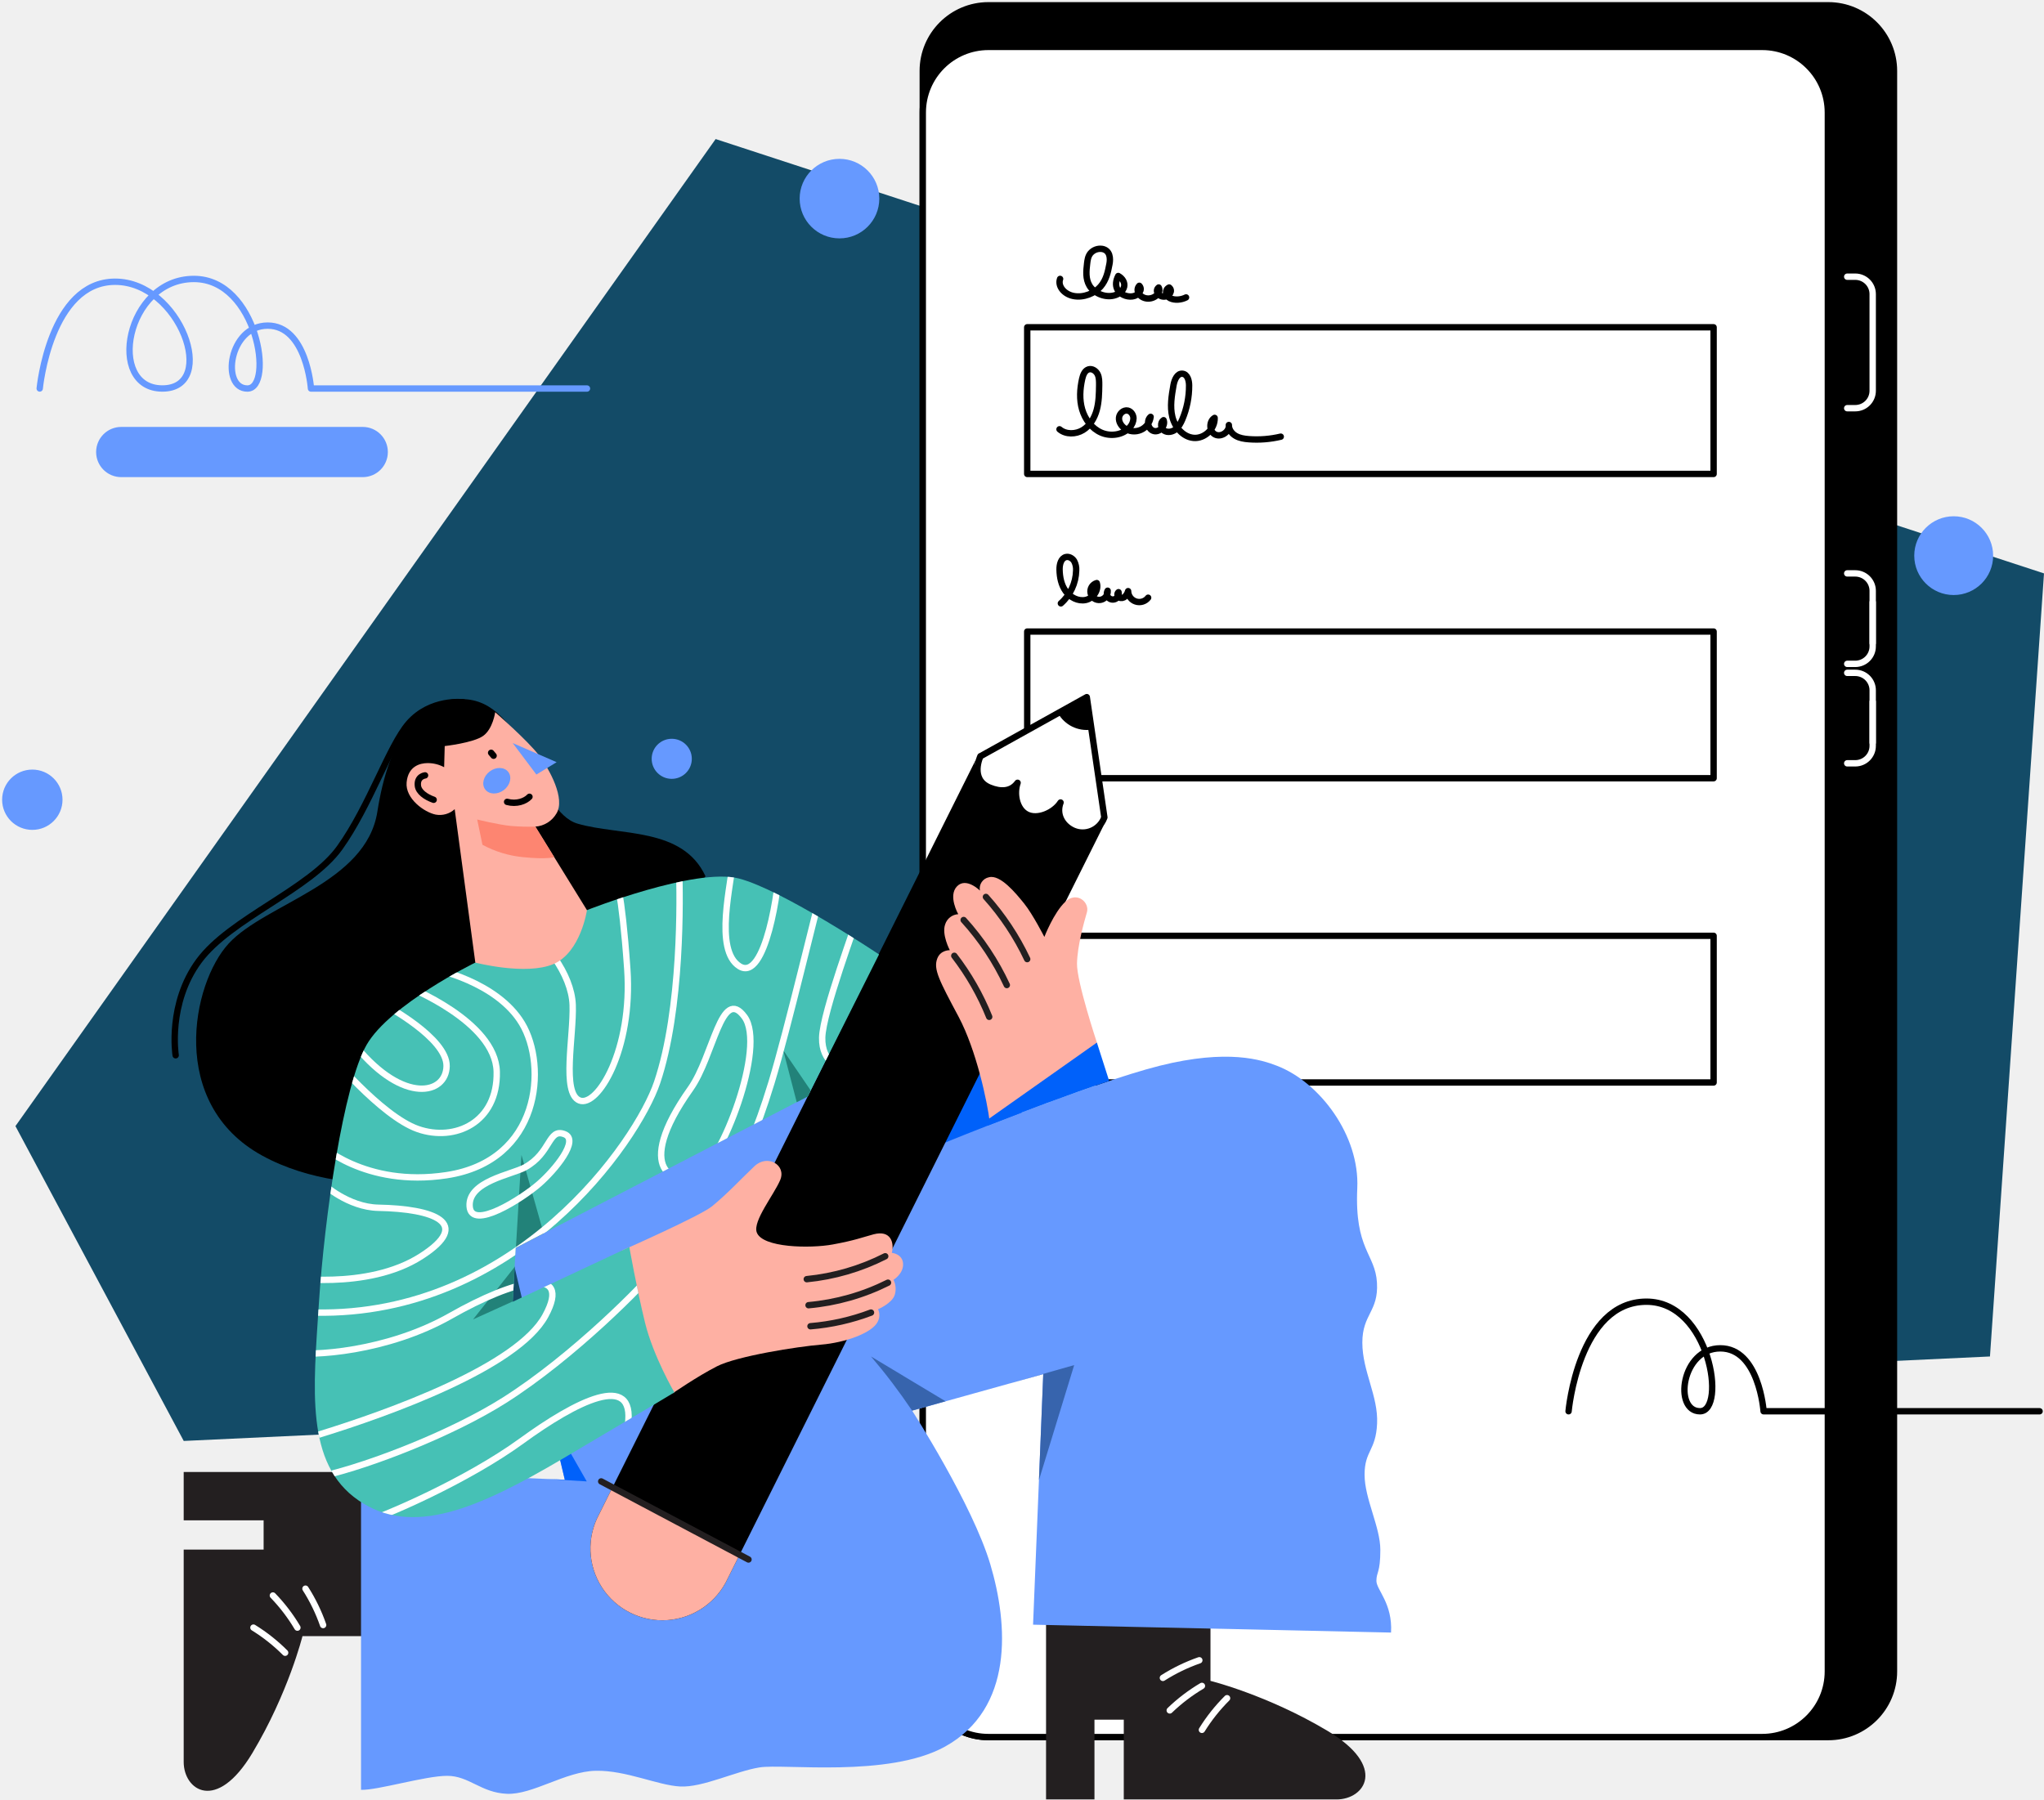
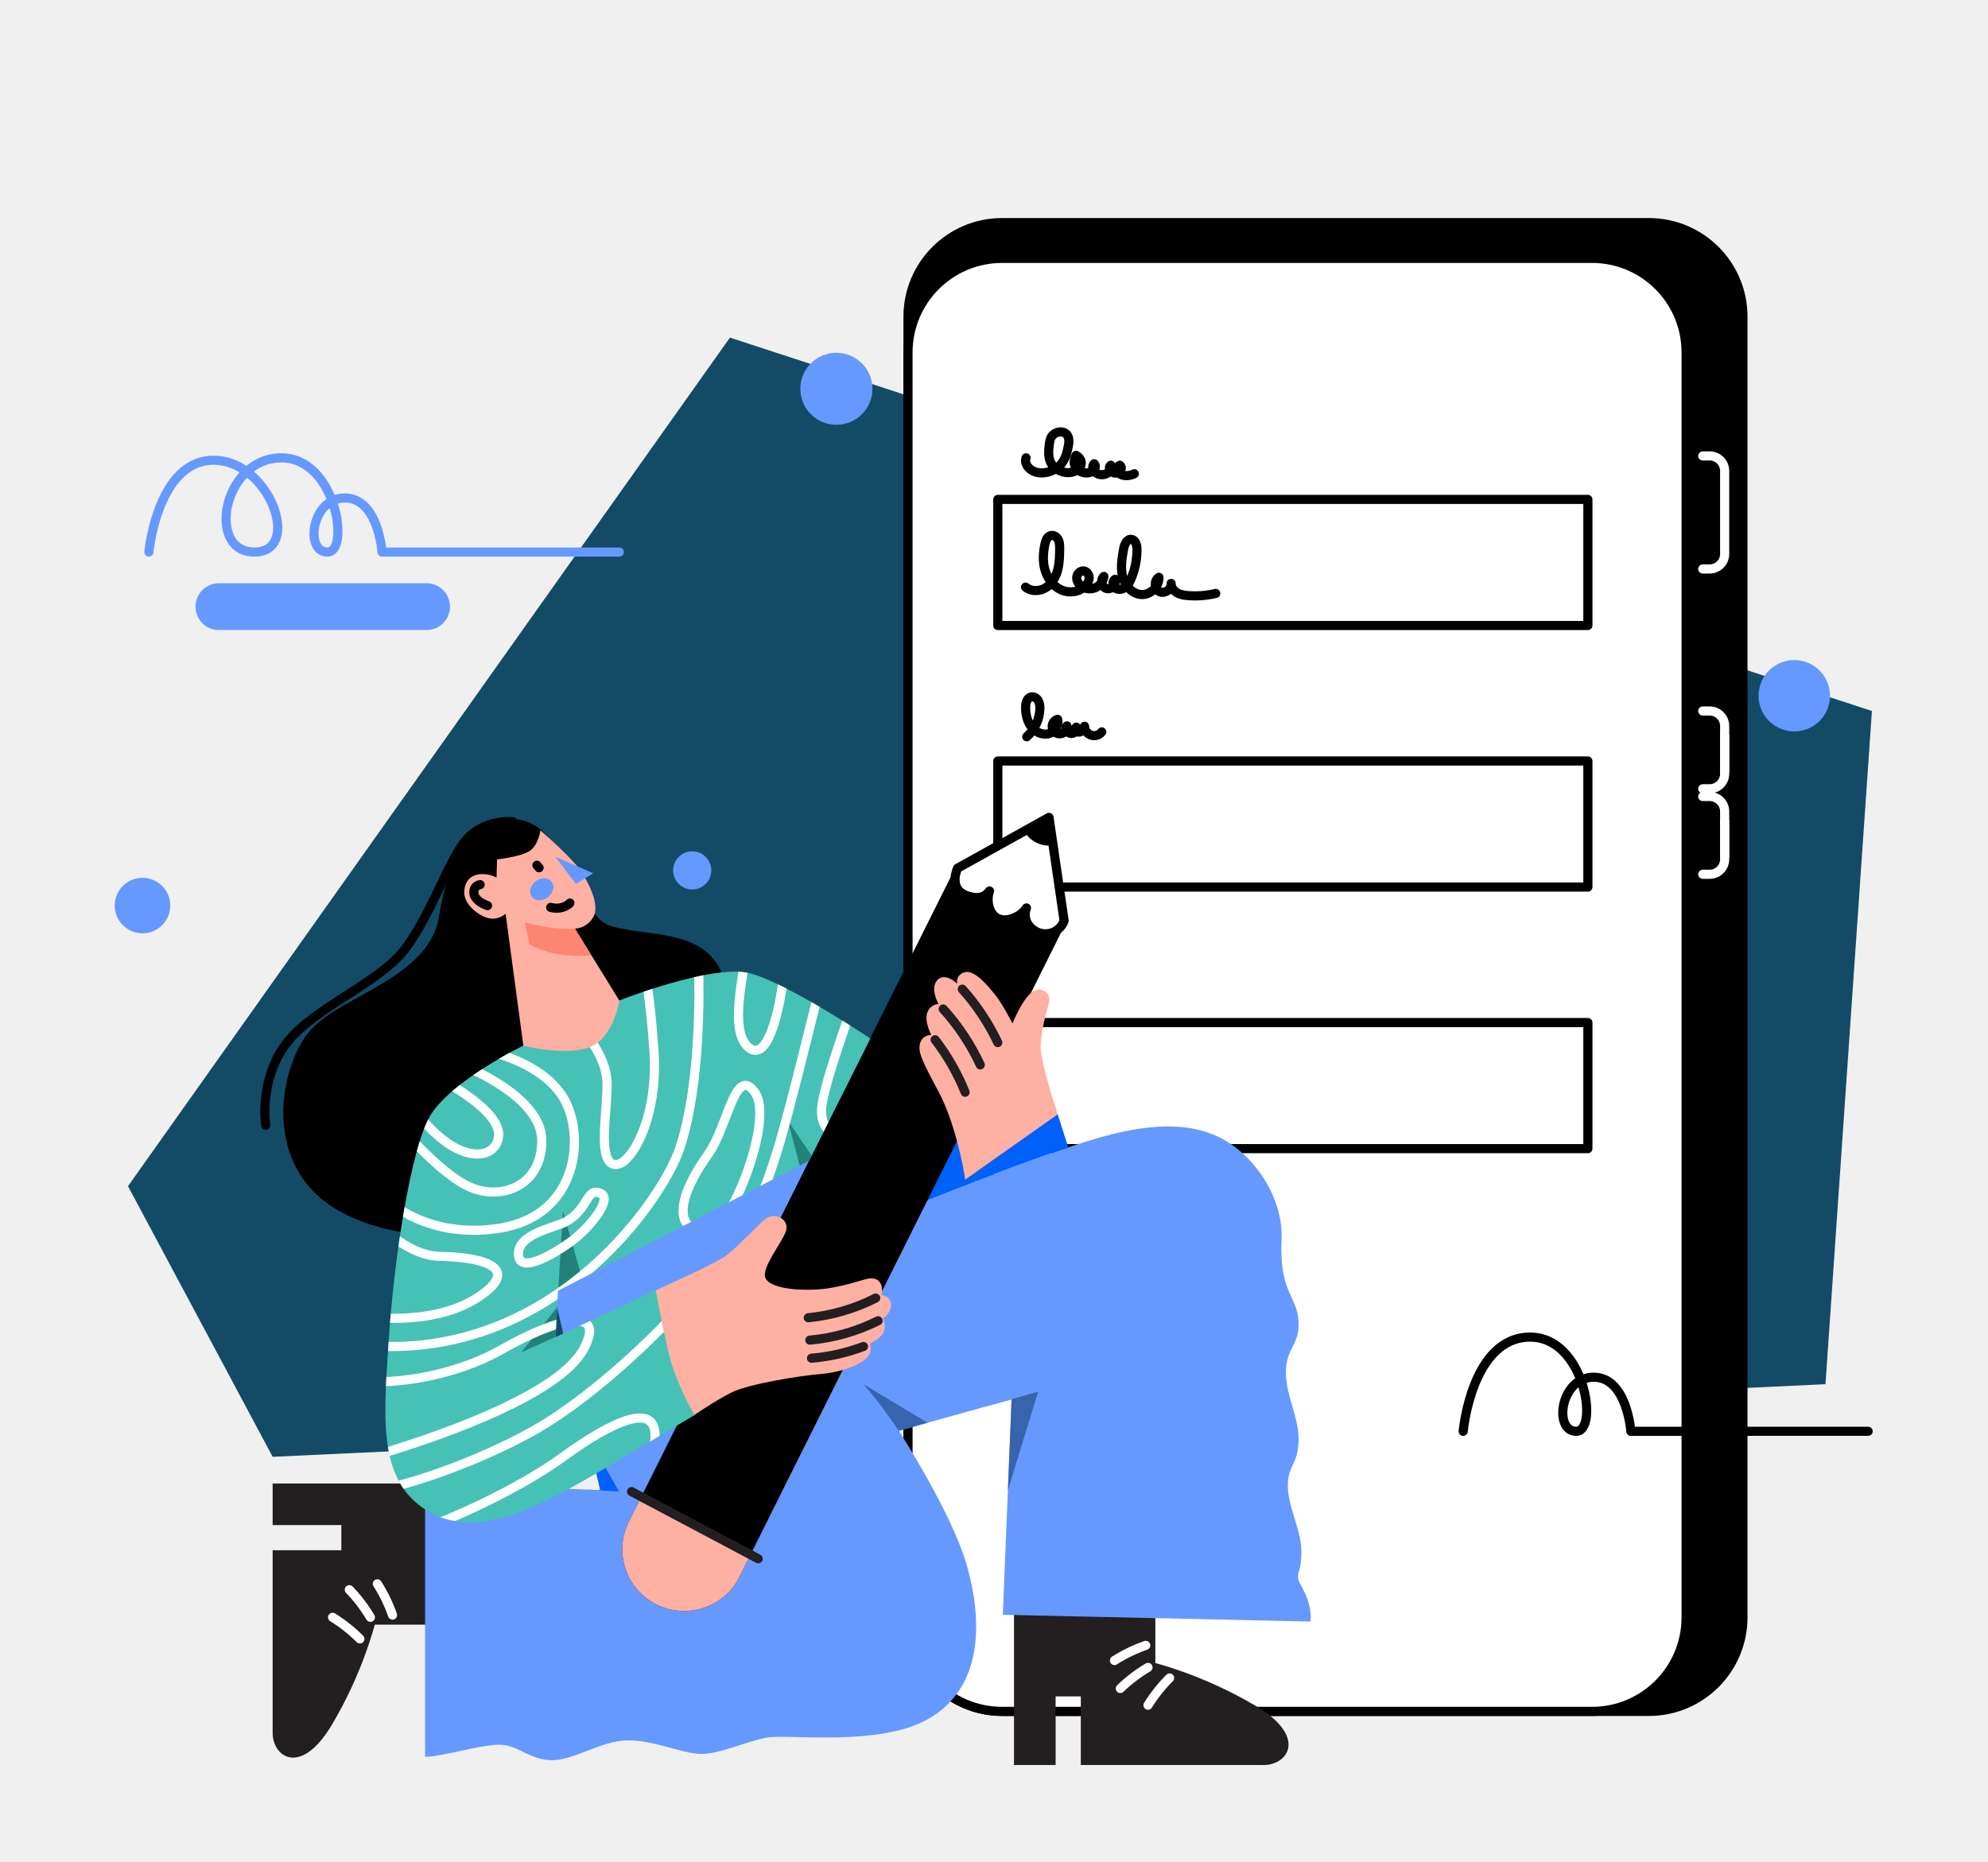
- <svg xmlns="http://www.w3.org/2000/svg" width="385" height="339" viewBox="0 0 385 339" fill="none">
-   <path d="M385 108.024L374.822 255.551L34.607 271.465L2.908 212.151L134.795 26.197L385 108.024Z" fill="#134B67" />
-   <rect x="173.81" y="1" width="182.93" height="326.253" rx="12.367" fill="black" stroke="black" stroke-width="1.2" />
-   <rect x="173.81" y="8.836" width="170.479" height="318.415" rx="12.367" fill="white" stroke="black" stroke-width="1.2" />
-   <path d="M347.934 76.901H349.446C350.318 76.902 351.154 76.556 351.771 75.941C352.388 75.326 352.734 74.491 352.734 73.621V55.408C352.734 54.538 352.388 53.703 351.771 53.088C351.154 52.473 350.318 52.127 349.446 52.128H347.934" stroke="white" stroke-width="1.2" stroke-linecap="round" stroke-linejoin="round" />
-   <path d="M352.734 121.175V111.307C352.734 110.436 352.388 109.601 351.771 108.985C351.155 108.37 350.318 108.024 349.446 108.024H347.934" stroke="white" stroke-width="1.2" stroke-linecap="round" stroke-linejoin="round" />
-   <path d="M347.934 125.067H349.446C350.318 125.067 351.155 124.721 351.771 124.105C352.388 123.489 352.734 122.654 352.734 121.784V113.447" stroke="white" stroke-width="1.2" stroke-linecap="round" stroke-linejoin="round" />
-   <path d="M352.734 139.912V130.041C352.734 129.171 352.388 128.336 351.771 127.721C351.154 127.105 350.318 126.76 349.446 126.761H347.934" stroke="white" stroke-width="1.2" stroke-linecap="round" stroke-linejoin="round" />
-   <path d="M347.934 143.803H349.446C351.262 143.803 352.734 142.334 352.734 140.52V132.186" stroke="white" stroke-width="1.2" stroke-linecap="round" stroke-linejoin="round" />
-   <rect x="193.485" y="61.658" width="129.283" height="27.63" stroke="black" stroke-width="1.2" stroke-linecap="round" stroke-linejoin="round" />
-   <rect x="193.485" y="118.98" width="129.283" height="27.63" stroke="black" stroke-width="1.2" stroke-linecap="round" stroke-linejoin="round" />
-   <rect x="193.485" y="176.3" width="129.283" height="27.63" stroke="black" stroke-width="1.2" stroke-linecap="round" stroke-linejoin="round" />
-   <path d="M181.917 196.412L193.955 211.49L173.81 217.584L181.917 196.412Z" fill="#0061FA" />
-   <path d="M197.03 301.21V339H206.15V323.97H211.67V339H251.75C257.049 339 261.398 332.86 250.053 326.086C238.708 319.312 228.002 316.666 228.002 316.666V301.634L197.03 301.21Z" fill="#231F20" />
-   <path d="M226.389 317.613C224.196 318.911 222.162 320.46 220.329 322.228" stroke="white" stroke-width="1.2" stroke-linecap="round" stroke-linejoin="round" />
-   <path d="M225.899 312.784C223.492 313.622 221.19 314.736 219.04 316.103" stroke="white" stroke-width="1.2" stroke-linecap="round" stroke-linejoin="round" />
-   <path d="M231.126 319.93C229.321 321.728 227.731 323.728 226.389 325.892" stroke="white" stroke-width="1.2" stroke-linecap="round" stroke-linejoin="round" />
-   <path d="M72.455 277.316H34.6V286.422H49.655V291.934H34.6V331.952C34.6 337.246 40.749 341.586 47.534 330.261C54.319 318.936 56.971 308.241 56.971 308.241H72.04L72.455 277.316Z" fill="#231F20" />
-   <path d="M56.017 306.633C54.72 304.443 53.17 302.413 51.4 300.583" stroke="white" stroke-width="1.2" stroke-linecap="round" stroke-linejoin="round" />
-   <path d="M60.863 306.144C60.026 303.74 58.911 301.441 57.539 299.295" stroke="white" stroke-width="1.2" stroke-linecap="round" stroke-linejoin="round" />
-   <path d="M53.709 311.363C51.909 309.56 49.905 307.972 47.737 306.633" stroke="white" stroke-width="1.2" stroke-linecap="round" stroke-linejoin="round" />
-   <path d="M177.486 215.468C177.486 215.468 205.48 204.028 218.409 200.788C231.338 197.548 237.7 199.695 240.532 200.788C248.661 203.929 256.11 213.967 255.652 223.835C255.122 235.443 259.043 236.181 259.36 241.65C259.677 247.118 256.605 247.542 256.605 252.941C256.605 258.34 259.619 263.006 259.384 268.184C259.149 273.362 257.027 273.264 257.027 277.817C257.027 282.37 259.996 287.661 259.996 292.001C259.996 296.341 259.254 296.13 259.254 297.824C259.254 299.518 262.329 302.058 262.012 307.563L194.584 306.079L196.504 258.872L171.801 265.754C171.801 265.754 183.17 283.396 186.537 294.723C189.904 306.051 190.991 321.857 177.986 329.055C167.32 334.95 147.623 332.23 143.066 332.968C138.508 333.706 132.357 336.779 128.116 336.563C123.875 336.347 117.938 333.493 112.214 333.601C106.49 333.709 100.338 338.154 95.462 337.941C90.585 337.727 88.36 334.555 84.225 334.555C80.09 334.555 71.078 337.308 68.003 337.191V277.182L106.382 278.769L95.56 232.934L157.156 198.979L177.486 215.468Z" fill="#6699FF" />
-   <path d="M189.388 260.849L196.499 258.867L195.693 278.831L202.329 257.175L189.388 260.849Z" fill="#3764AD" />
-   <path d="M171.796 265.749L178.103 263.993L164.058 255.548C166.83 258.799 169.413 262.205 171.796 265.749Z" fill="#3764AD" />
-   <path d="M110.517 279.087L103.593 266.945L106.382 278.769L103.094 278.632L110.517 279.087Z" fill="#0061FA" />
-   <path d="M208.175 154.884C207.03 156.952 204.483 157.792 202.33 156.81C200.177 155.828 199.144 153.357 199.96 151.138C198.697 153.137 196.105 153.827 194.013 152.722C192.009 151.66 191.064 149.311 191.776 147.161C190.46 148.963 188.023 149.537 186.039 148.511C184.056 147.485 183.119 145.166 183.834 143.053L112.84 285.291C110.488 289.637 110.695 294.917 113.38 299.066C116.065 303.215 120.802 305.573 125.736 305.218C130.671 304.862 135.019 301.85 137.08 297.359L208.425 154.405V154.321C208.355 154.514 208.271 154.702 208.175 154.884Z" fill="black" />
-   <path d="M184.674 142.457C184.674 142.457 182.598 146.825 186.419 148.378C188.452 149.202 190.413 149.188 191.67 147.47C190.967 149.48 191.447 152.401 193.386 153.427C195.414 154.501 198.558 153.092 199.763 151.184C198.976 153.216 199.905 155.301 201.878 156.346C202.9 156.887 204.095 157 205.201 156.661C206.307 156.322 207.233 155.557 207.774 154.537C207.866 154.361 207.946 154.179 208.014 153.993L207.414 149.895L204.7 131.333L188.764 140.199L184.684 142.469" fill="white" />
-   <path d="M184.674 142.457C184.674 142.457 182.598 146.825 186.419 148.378C188.452 149.202 190.413 149.188 191.67 147.47C190.967 149.48 191.447 152.401 193.386 153.427C195.414 154.501 198.558 153.092 199.763 151.184C198.976 153.216 199.905 155.301 201.878 156.346C202.9 156.887 204.095 157 205.201 156.661C206.307 156.322 207.233 155.557 207.774 154.537C207.866 154.361 207.946 154.179 208.014 153.993L207.414 149.895L204.7 131.333L188.764 140.199L184.684 142.469" stroke="black" stroke-width="1.2" stroke-linecap="round" stroke-linejoin="round" />
-   <path d="M205.595 137.465L204.698 131.333L199.274 134.345C200.529 136.593 203.045 137.832 205.595 137.46V137.465Z" fill="black" />
-   <path d="M132.887 165.08C128.567 155.763 116.788 157.506 108.803 155.174C100.929 152.876 99.412 133.006 88.067 131.762C78.76 130.741 73.199 139.356 71.08 152.907C68.961 166.458 50.09 170.161 43.091 177.735C36.093 185.31 31.638 207.95 49.346 217.687C67.053 227.423 91.54 220.967 91.54 220.967L132.887 165.08Z" fill="black" />
-   <path d="M117.237 235.556C117.237 235.556 131.922 229.065 134.123 227.253C137.128 224.782 139.643 222.031 142.11 219.702C144.578 217.373 148.154 219.489 146.954 222.312C145.754 225.135 141.786 230.016 142.535 232.158C143.56 235.086 152.615 235.228 156.846 234.451C161.078 233.675 162.39 233.114 164.553 232.534C167.766 231.686 168.474 234.087 167.98 236.026C167.98 236.026 169.994 236.203 170.099 238.072C170.205 239.941 168.297 241.108 168.297 241.108C168.742 242.008 168.818 243.046 168.51 244.001C167.98 245.554 165.39 246.649 165.39 246.649C165.727 247.379 165.714 248.223 165.354 248.942C164.366 251.13 159.064 252.963 154.682 253.318C150.299 253.672 138.815 255.474 135.033 257.41C131.25 259.347 126.705 262.498 126.705 262.498L118.12 245.53L117.237 235.556Z" fill="#FEB0A3" />
-   <path d="M152.294 245.891C157.503 245.426 162.578 243.987 167.255 241.65" stroke="#231F20" stroke-width="1.2" stroke-linecap="round" stroke-linejoin="round" />
-   <path d="M152.658 249.855C156.56 249.535 160.398 248.668 164.058 247.281" stroke="#231F20" stroke-width="1.2" stroke-linecap="round" stroke-linejoin="round" />
-   <path d="M151.96 240.986C157.111 240.478 162.122 239.015 166.737 236.673" stroke="#231F20" stroke-width="1.2" stroke-linecap="round" stroke-linejoin="round" />
-   <path d="M165.568 179.808C165.568 179.808 147.376 167.621 139.168 165.502C130.96 163.384 110.543 171.467 110.543 171.467L89.517 181.347C89.517 181.347 73.437 189.216 69.054 196.837C64.672 204.457 61.113 229.299 60.066 245.53C59.02 261.76 57.462 275.723 67.506 282.651C77.55 289.579 89.841 284.345 106.098 274.743C122.356 265.141 127.019 262.321 127.019 262.321C127.019 262.321 123.062 255.546 121.499 249.196C119.937 242.846 118.54 234.94 118.54 234.94L96.575 245.244L97.132 235.082L152.138 206.566L165.568 179.808Z" fill="#46C1B5" />
-   <path d="M96.959 238.652L96.935 238.683L96.688 243.202L96.959 238.652Z" fill="#0043AE" />
-   <path d="M96.688 243.203L96.935 238.683L89.102 248.568L96.58 245.18L96.688 243.203Z" fill="#228279" />
-   <path d="M97.175 235.065L102.402 232.378L98.219 217.583L97.175 235.065Z" fill="#228279" />
-   <path d="M150.071 207.648L152.138 206.577L152.706 205.444L147.518 197.843L150.071 207.648Z" fill="#228279" />
-   <mask id="mask0_2_3088" style="mask-type:luminance" maskUnits="userSpaceOnUse" x="59" y="165" width="107" height="121">
-     <path fill-rule="evenodd" clip-rule="evenodd" d="M165.568 179.808C165.568 179.808 147.376 167.621 139.168 165.502C130.96 163.384 110.543 171.467 110.543 171.467L89.517 181.347C89.517 181.347 73.437 189.216 69.054 196.837C64.672 204.457 61.113 229.299 60.066 245.53C59.02 261.76 57.462 275.723 67.506 282.651C77.55 289.579 89.841 284.345 106.098 274.743C122.356 265.141 127.019 262.321 127.019 262.321C127.019 262.321 123.062 255.546 121.499 249.196C119.937 242.846 118.54 234.94 118.54 234.94L96.575 245.244L97.132 235.082L152.138 206.566L165.568 179.808Z" fill="white" />
+ <svg xmlns="http://www.w3.org/2000/svg" width="300" height="281" viewBox="0 0 300 281" fill="none">
+   <path d="M282.483 107.314L275.473 208.924L41.148 219.885L19.314 179.032L110.153 50.955L282.483 107.314Z" fill="#134B67" />
+   <rect x="137.024" y="33.6" width="125.995" height="224.709" rx="14.197" fill="black" stroke="black" stroke-width="1.378" />
+   <rect x="137.024" y="38.997" width="117.419" height="219.311" rx="14.197" fill="white" stroke="black" stroke-width="1.378" />
+   <path d="M256.954 85.877H257.995C258.595 85.878 259.172 85.64 259.596 85.216C260.021 84.792 260.26 84.217 260.26 83.618V71.074C260.26 70.475 260.021 69.9 259.596 69.476C259.172 69.052 258.595 68.814 257.995 68.815H256.954" stroke="white" stroke-width="1.378" stroke-linecap="round" stroke-linejoin="round" />
+   <path d="M260.26 116.371V109.575C260.26 108.975 260.021 108.4 259.596 107.976C259.172 107.552 258.596 107.314 257.995 107.314H256.954" stroke="white" stroke-width="1.378" stroke-linecap="round" stroke-linejoin="round" />
+   <path d="M256.954 119.052H257.995C258.596 119.052 259.172 118.813 259.596 118.389C260.021 117.965 260.26 117.39 260.26 116.791V111.049" stroke="white" stroke-width="1.378" stroke-linecap="round" stroke-linejoin="round" />
+   <path d="M260.26 129.276V122.478C260.26 121.879 260.021 121.304 259.596 120.88C259.172 120.456 258.595 120.218 257.995 120.219H256.954" stroke="white" stroke-width="1.378" stroke-linecap="round" stroke-linejoin="round" />
+   <path d="M256.954 131.957H257.995C259.246 131.957 260.26 130.945 260.26 129.696V123.955" stroke="white" stroke-width="1.378" stroke-linecap="round" stroke-linejoin="round" />
+   <rect x="150.575" y="75.378" width="89.045" height="19.03" stroke="black" stroke-width="1.378" stroke-linecap="round" stroke-linejoin="round" />
+   <rect x="150.575" y="114.86" width="89.045" height="19.03" stroke="black" stroke-width="1.378" stroke-linecap="round" stroke-linejoin="round" />
+   <rect x="150.575" y="154.339" width="89.045" height="19.03" stroke="black" stroke-width="1.378" stroke-linecap="round" stroke-linejoin="round" />
+   <path d="M142.608 168.192L150.899 178.576L137.024 182.774L142.608 168.192Z" fill="#0061FA" />
+   <path d="M153.017 240.372V266.4H159.299V256.048H163.1V266.4H190.706C194.356 266.4 197.351 262.171 189.537 257.505C181.723 252.84 174.349 251.017 174.349 251.017V240.664L153.017 240.372Z" fill="#231F20" />
+   <path d="M173.238 251.669C171.727 252.563 170.327 253.63 169.064 254.848" stroke="white" stroke-width="1.378" stroke-linecap="round" stroke-linejoin="round" />
+   <path d="M172.901 248.344C171.243 248.921 169.658 249.688 168.177 250.63" stroke="white" stroke-width="1.378" stroke-linecap="round" stroke-linejoin="round" />
+   <path d="M176.501 253.266C175.258 254.503 174.163 255.882 173.238 257.372" stroke="white" stroke-width="1.378" stroke-linecap="round" stroke-linejoin="round" />
+   <path d="M67.215 223.915H41.142V230.187H51.511V233.983H41.142V261.546C41.142 265.192 45.377 268.181 50.05 260.381C54.723 252.58 56.55 245.214 56.55 245.214H66.929L67.215 223.915Z" fill="#231F20" />
+   <path d="M55.894 244.107C55 242.599 53.933 241.2 52.713 239.94" stroke="white" stroke-width="1.378" stroke-linecap="round" stroke-linejoin="round" />
+   <path d="M59.231 243.77C58.655 242.114 57.886 240.531 56.942 239.053" stroke="white" stroke-width="1.378" stroke-linecap="round" stroke-linejoin="round" />
+   <path d="M54.304 247.365C53.064 246.123 51.684 245.029 50.191 244.107" stroke="white" stroke-width="1.378" stroke-linecap="round" stroke-linejoin="round" />
+   <path d="M139.556 181.316C139.556 181.316 158.837 173.437 167.742 171.205C176.647 168.974 181.029 170.453 182.979 171.205C188.578 173.369 193.709 180.283 193.393 187.08C193.028 195.074 195.729 195.583 195.947 199.349C196.166 203.116 194.05 203.408 194.05 207.126C194.05 210.845 196.126 214.058 195.964 217.625C195.802 221.192 194.341 221.124 194.341 224.26C194.341 227.396 196.385 231.04 196.385 234.029C196.385 237.018 195.875 236.873 195.875 238.04C195.875 239.207 197.992 240.956 197.774 244.747L151.332 243.726L152.655 211.211L135.64 215.951C135.64 215.951 143.471 228.102 145.79 235.904C148.109 243.706 148.858 254.592 139.9 259.55C132.554 263.611 118.988 261.737 115.849 262.246C112.71 262.754 108.473 264.87 105.552 264.721C102.631 264.573 98.542 262.607 94.599 262.681C90.657 262.756 86.42 265.817 83.061 265.67C79.702 265.524 78.17 263.338 75.322 263.338C72.474 263.338 66.266 265.235 64.149 265.154V223.823L90.582 224.915L83.129 193.346L125.554 169.959L139.556 181.316Z" fill="#6699FF" />
+   <path d="M147.754 212.573L152.652 211.208L152.096 224.958L156.667 210.043L147.754 212.573Z" fill="#3764AD" />
+   <path d="M135.637 215.948L139.981 214.738L130.308 208.922C132.216 211.161 133.996 213.507 135.637 215.948Z" fill="#3764AD" />
+   <path d="M93.431 225.135L88.662 216.772L90.582 224.915L88.318 224.821L93.431 225.135Z" fill="#0061FA" />
+   <path d="M160.694 139.589C159.905 141.013 158.151 141.591 156.668 140.915C155.185 140.239 154.474 138.537 155.035 137.009C154.165 138.385 152.38 138.861 150.939 138.1C149.559 137.369 148.909 135.75 149.399 134.269C148.492 135.511 146.814 135.906 145.448 135.199C144.081 134.492 143.436 132.896 143.929 131.44L95.031 229.408C93.411 232.401 93.553 236.038 95.403 238.895C97.252 241.753 100.515 243.377 103.913 243.132C107.312 242.887 110.307 240.813 111.726 237.719L160.866 139.259V139.201C160.817 139.334 160.76 139.463 160.694 139.589Z" fill="black" />
+   <path d="M144.507 131.029C144.507 131.029 143.077 134.038 145.709 135.108C147.109 135.675 148.459 135.666 149.325 134.482C148.841 135.867 149.172 137.879 150.507 138.585C151.904 139.325 154.07 138.354 154.899 137.04C154.357 138.44 154.997 139.876 156.356 140.596C157.06 140.968 157.883 141.046 158.645 140.813C159.407 140.579 160.044 140.053 160.417 139.349C160.481 139.228 160.536 139.103 160.583 138.975L160.169 136.152L158.3 123.368L147.324 129.475L144.514 131.038" fill="white" />
+   <path d="M144.507 131.029C144.507 131.029 143.077 134.038 145.709 135.108C147.109 135.675 148.459 135.666 149.325 134.482C148.841 135.867 149.172 137.879 150.507 138.585C151.904 139.325 154.07 138.354 154.899 137.04C154.357 138.44 154.997 139.876 156.356 140.596C157.06 140.968 157.883 141.046 158.645 140.813C159.407 140.579 160.044 140.053 160.417 139.349C160.481 139.228 160.536 139.103 160.583 138.975L160.169 136.152L158.3 123.368L147.324 129.475L144.514 131.038" stroke="black" stroke-width="1.378" stroke-linecap="round" stroke-linejoin="round" />
+   <path d="M158.917 127.591L158.298 123.368L154.562 125.442C155.427 126.99 157.16 127.844 158.917 127.588V127.591Z" fill="black" />
+   <path d="M108.838 146.612C105.863 140.194 97.75 141.394 92.25 139.788C86.827 138.206 85.782 124.52 77.968 123.663C71.558 122.96 67.728 128.894 66.268 138.227C64.808 147.561 51.811 150.111 46.991 155.328C42.17 160.545 39.102 176.139 51.298 182.845C63.494 189.55 80.36 185.104 80.36 185.104L108.838 146.612Z" fill="black" />
+   <path d="M98.059 195.152C98.059 195.152 108.174 190.681 109.69 189.433C111.759 187.732 113.492 185.837 115.191 184.233C116.89 182.628 119.353 184.086 118.527 186.03C117.7 187.974 114.968 191.336 115.484 192.812C116.189 194.829 122.426 194.926 125.34 194.391C128.255 193.857 129.159 193.47 130.648 193.071C132.862 192.487 133.349 194.141 133.009 195.476C133.009 195.476 134.396 195.598 134.468 196.885C134.541 198.173 133.227 198.976 133.227 198.976C133.533 199.596 133.586 200.311 133.374 200.969C133.009 202.038 131.225 202.792 131.225 202.792C131.457 203.295 131.448 203.876 131.2 204.372C130.519 205.879 126.868 207.141 123.849 207.386C120.831 207.63 112.921 208.871 110.316 210.205C107.711 211.538 104.58 213.709 104.58 213.709L98.667 202.022L98.059 195.152Z" fill="#FEB0A3" />
+   <path d="M122.205 202.271C125.793 201.95 129.288 200.959 132.509 199.349" stroke="#231F20" stroke-width="1.378" stroke-linecap="round" stroke-linejoin="round" />
+   <path d="M122.456 205.001C125.143 204.78 127.786 204.183 130.307 203.228" stroke="#231F20" stroke-width="1.378" stroke-linecap="round" stroke-linejoin="round" />
+   <path d="M121.975 198.892C125.523 198.542 128.974 197.534 132.152 195.921" stroke="#231F20" stroke-width="1.378" stroke-linecap="round" stroke-linejoin="round" />
+   <path d="M131.347 156.756C131.347 156.756 118.817 148.361 113.164 146.902C107.511 145.443 93.448 151.01 93.448 151.01L78.966 157.815C78.966 157.815 67.891 163.235 64.873 168.484C61.854 173.732 59.403 190.843 58.682 202.022C57.962 213.2 56.889 222.818 63.806 227.589C70.724 232.361 79.189 228.756 90.387 222.143C101.585 215.529 104.796 213.586 104.796 213.586C104.796 213.586 102.071 208.921 100.994 204.547C99.918 200.173 98.956 194.728 98.956 194.728L83.828 201.825L84.211 194.826L122.097 175.185L131.347 156.756Z" fill="#46C1B5" />
+   <path d="M84.093 197.285L84.076 197.306L83.906 200.419L84.093 197.285Z" fill="#0043AE" />
+   <path d="M83.906 200.419L84.076 197.306L78.681 204.114L83.832 201.78L83.906 200.419Z" fill="#228279" />
+   <path d="M84.241 194.814L87.841 192.964L84.96 182.773L84.241 194.814Z" fill="#228279" />
+   <path d="M120.674 175.931L122.097 175.193L122.489 174.412L118.915 169.177L120.674 175.931Z" fill="#228279" />
+   <mask id="mask0_691_7865" style="mask-type:luminance" maskUnits="userSpaceOnUse" x="58" y="146" width="74" height="84">
+     <path fill-rule="evenodd" clip-rule="evenodd" d="M131.347 156.756C131.347 156.756 118.817 148.361 113.164 146.902C107.511 145.443 93.448 151.01 93.448 151.01L78.966 157.815C78.966 157.815 67.891 163.235 64.873 168.484C61.854 173.732 59.403 190.843 58.682 202.022C57.962 213.2 56.889 222.818 63.806 227.589C70.724 232.361 79.189 228.756 90.387 222.143C101.585 215.529 104.796 213.586 104.796 213.586C104.796 213.586 102.071 208.921 100.994 204.547C99.918 200.173 98.956 194.728 98.956 194.728L83.828 201.825L84.211 194.826L122.097 175.185L131.347 156.756Z" fill="white" />
  </mask>
-   <g mask="url(#mask0_2_3088)">
-     <path d="M72.455 189.322C72.455 189.322 84.215 195.567 84.119 200.86C84.023 206.153 76.062 208.049 67.156 197.266" stroke="white" stroke-width="1.2" stroke-linecap="round" stroke-linejoin="round" />
-     <path d="M76.576 185.816C76.576 185.816 93.362 192.394 93.563 201.922C93.765 211.449 85.708 215.152 78.712 212.705C71.716 210.258 61.749 198.169 61.749 198.169" stroke="white" stroke-width="1.2" stroke-linecap="round" stroke-linejoin="round" />
-     <path d="M81.681 182.533C81.681 182.533 93.563 184.874 98.325 192.816C103.125 200.819 101.824 218.696 84.119 221.397C68.649 223.747 60.076 215.468 60.076 215.468" stroke="white" stroke-width="1.2" stroke-linecap="round" stroke-linejoin="round" />
-     <path d="M60.863 223.071C60.863 223.071 65.565 227.43 71.291 227.536C81.638 227.727 89.102 230.394 79.348 236.661C69.141 243.219 53.709 240.608 53.709 240.608" stroke="white" stroke-width="1.2" stroke-linecap="round" stroke-linejoin="round" />
-     <path fill-rule="evenodd" clip-rule="evenodd" d="M98.882 219.923C103.845 217.193 103.254 212.494 106.321 213.668C109.201 214.761 104.572 220.407 101.497 223.071C98.423 225.736 88.778 231.981 88.458 227.27C88.139 222.559 96.362 221.308 98.882 219.923Z" stroke="white" stroke-width="1.2" stroke-linecap="round" stroke-linejoin="round" />
-     <path d="M97.847 174.29C102.46 176.724 107.656 183.499 107.867 189.322C108.078 195.145 105.746 205.94 109.139 207.316C112.533 208.691 119.219 197.764 118.151 182.533C117.083 167.302 115.924 165.208 115.924 165.208" stroke="white" stroke-width="1.2" stroke-linecap="round" stroke-linejoin="round" />
-     <path d="M127.905 163.492C128.116 169.003 128.435 190.115 123.769 203.929C120.04 214.979 97.338 248.043 59.305 247.281" stroke="white" stroke-width="1.2" stroke-linecap="round" stroke-linejoin="round" />
-     <path d="M54.145 254.758C58.72 255.606 73.026 254.638 84.913 247.878C96.801 241.118 107.954 238.245 102.724 247.878C97.494 257.511 73.261 266.21 60.047 270.276" stroke="white" stroke-width="1.2" stroke-linecap="round" stroke-linejoin="round" />
-     <path d="M123.801 238.825C121.468 241.844 108.057 255.551 94.929 263.845C85.273 269.941 70.019 275.929 60.863 278.048" stroke="white" stroke-width="1.2" stroke-linecap="round" stroke-linejoin="round" />
-     <path d="M67.156 287.257C72.34 285.773 88.072 278.87 98.25 271.465C108.429 264.06 119.723 258.247 118.264 268.465" stroke="white" stroke-width="1.2" stroke-linecap="round" stroke-linejoin="round" />
-     <path d="M138.114 161.685C137.795 166.37 134.401 178.965 139.281 182.035C144.16 185.104 146.807 167.216 146.807 162.452" stroke="white" stroke-width="1.2" stroke-linecap="round" stroke-linejoin="round" />
-     <path fill-rule="evenodd" clip-rule="evenodd" d="M130.055 205.111C134.401 198.979 135.882 185.617 140.233 191.565C144.369 197.215 135.887 218.933 131.541 221.231C127.194 223.529 119.025 220.671 130.055 205.111Z" stroke="white" stroke-width="1.2" stroke-linecap="round" stroke-linejoin="round" />
-     <path d="M154.864 167.427C153.803 170.71 148.398 193.856 145.322 203.93C142.245 214.004 140.339 217.09 140.339 217.09" stroke="white" stroke-width="1.2" stroke-linecap="round" stroke-linejoin="round" />
-     <path d="M162.179 170.815C161.219 174.095 154.979 190.642 154.864 195.48C154.749 200.318 158.522 201.301 158.522 201.301" stroke="white" stroke-width="1.2" stroke-linecap="round" stroke-linejoin="round" />
+   <g mask="url(#mask0_691_7865)">
+     <path d="M67.215 163.308C67.215 163.308 75.315 167.609 75.249 171.255C75.182 174.901 69.699 176.207 63.565 168.779" stroke="white" stroke-width="1.378" stroke-linecap="round" stroke-linejoin="round" />
+     <path d="M70.053 160.893C70.053 160.893 81.614 165.424 81.753 171.986C81.892 178.549 76.343 181.099 71.524 179.413C66.706 177.728 59.841 169.402 59.841 169.402" stroke="white" stroke-width="1.378" stroke-linecap="round" stroke-linejoin="round" />
+     <path d="M73.569 158.632C73.569 158.632 81.753 160.245 85.033 165.715C88.339 171.227 87.443 183.54 75.248 185.4C64.593 187.019 58.688 181.317 58.688 181.317" stroke="white" stroke-width="1.378" stroke-linecap="round" stroke-linejoin="round" />
+     <path d="M59.231 186.553C59.231 186.553 62.469 189.555 66.413 189.628C73.539 189.76 78.68 191.597 71.962 195.913C64.932 200.431 54.303 198.631 54.303 198.631" stroke="white" stroke-width="1.378" stroke-linecap="round" stroke-linejoin="round" />
+     <path fill-rule="evenodd" clip-rule="evenodd" d="M85.416 184.385C88.835 182.505 88.428 179.268 90.541 180.077C92.524 180.829 89.335 184.718 87.218 186.553C85.1 188.389 78.457 192.69 78.237 189.445C78.017 186.2 83.681 185.339 85.416 184.385Z" stroke="white" stroke-width="1.378" stroke-linecap="round" stroke-linejoin="round" />
+     <path d="M84.704 152.954C87.881 154.631 91.46 159.297 91.605 163.308C91.75 167.319 90.144 174.754 92.481 175.701C94.818 176.649 99.424 169.123 98.688 158.632C97.953 148.142 97.154 146.699 97.154 146.699" stroke="white" stroke-width="1.378" stroke-linecap="round" stroke-linejoin="round" />
+     <path d="M105.406 145.517C105.551 149.313 105.771 163.854 102.558 173.369C99.989 180.98 84.353 203.753 58.158 203.228" stroke="white" stroke-width="1.378" stroke-linecap="round" stroke-linejoin="round" />
+     <path d="M54.604 208.378C57.755 208.962 67.608 208.295 75.796 203.639C83.983 198.983 91.665 197.004 88.063 203.639C84.461 210.274 67.77 216.265 58.669 219.066" stroke="white" stroke-width="1.378" stroke-linecap="round" stroke-linejoin="round" />
+     <path d="M102.579 197.404C100.972 199.483 91.735 208.924 82.693 214.636C76.043 218.835 65.537 222.96 59.23 224.419" stroke="white" stroke-width="1.378" stroke-linecap="round" stroke-linejoin="round" />
+     <path d="M63.565 230.761C67.135 229.74 77.971 224.985 84.981 219.885C91.992 214.785 99.771 210.781 98.766 217.818" stroke="white" stroke-width="1.378" stroke-linecap="round" stroke-linejoin="round" />
+     <path d="M112.438 144.273C112.218 147.5 109.881 156.175 113.242 158.289C116.602 160.403 118.425 148.082 118.425 144.801" stroke="white" stroke-width="1.378" stroke-linecap="round" stroke-linejoin="round" />
+     <path fill-rule="evenodd" clip-rule="evenodd" d="M106.887 174.183C109.881 169.96 110.901 160.757 113.898 164.853C116.746 168.745 110.904 183.703 107.91 185.286C104.917 186.869 99.29 184.9 106.887 174.183Z" stroke="white" stroke-width="1.378" stroke-linecap="round" stroke-linejoin="round" />
+     <path d="M123.974 148.228C123.244 150.489 119.521 166.431 117.402 173.369C115.283 180.308 113.97 182.434 113.97 182.434" stroke="white" stroke-width="1.378" stroke-linecap="round" stroke-linejoin="round" />
+     <path d="M129.013 150.561C128.352 152.821 124.054 164.217 123.974 167.55C123.895 170.882 126.494 171.559 126.494 171.559" stroke="white" stroke-width="1.378" stroke-linecap="round" stroke-linejoin="round" />
  </g>
-   <path d="M93.273 134.17C93.273 134.17 99.455 139.569 101.505 142.287C103.554 145.004 106.518 150.482 104.809 153.259C103.978 154.689 102.491 155.614 100.84 155.73L110.557 171.467C110.557 171.467 109.391 179.442 104.231 181.629C99.071 183.817 89.531 181.347 89.531 181.347L85.643 152.447C84.677 153.326 83.355 153.702 82.07 153.466C79.948 153.044 76.309 150.468 76.59 147.398C76.871 144.328 79.137 143.763 80.55 143.763C81.635 143.757 82.704 144.024 83.658 144.539L83.766 140.552C83.766 140.552 89.171 139.953 91.01 138.635C92.848 137.317 93.273 134.17 93.273 134.17Z" fill="#FEB0A3" />
-   <path d="M100.84 155.73C99.319 155.776 97.796 155.735 96.28 155.606C93.914 155.395 89.884 154.388 89.884 154.388L90.873 159.152C93.236 160.43 95.832 161.222 98.507 161.481C103.031 161.939 104.392 161.481 104.392 161.481L100.84 155.73Z" fill="#FD8571" />
-   <path d="M96.575 139.991L101.03 145.92L104.846 143.59L96.575 139.991Z" fill="#6699FF" />
-   <ellipse cx="93.571" cy="147.087" rx="2.727" ry="2.199" transform="rotate(-37.15 93.5707 147.087)" fill="#6699FF" />
-   <path d="M99.729 150.11C98.934 150.959 97.29 151.548 95.517 151.069" stroke="black" stroke-width="1.2" stroke-linecap="round" stroke-linejoin="round" />
-   <path d="M92.507 141.822L92.973 142.373" stroke="black" stroke-width="1.2" stroke-linecap="round" stroke-linejoin="round" />
-   <path d="M80.063 146.078C80.063 146.078 78.501 146.238 78.712 148.038C78.846 149.186 80.169 150.139 81.681 150.674" stroke="black" stroke-width="1.2" stroke-linecap="round" stroke-linejoin="round" />
-   <path d="M33.088 198.806C33.088 198.806 31.533 189.068 37.48 181.023C43.427 172.979 58.331 167.604 63.986 159.71C69.64 151.817 73.309 140.501 76.989 136.279C81.143 131.518 87.256 132.308 87.256 132.308" stroke="black" stroke-width="1.2" stroke-linecap="round" stroke-linejoin="round" />
-   <path d="M206.606 196.412C206.606 196.412 202.79 184.91 202.859 181.524C202.929 178.138 204.201 173.69 204.731 171.855C205.262 170.019 202.859 167.831 200.668 169.878C198.477 171.924 196.711 176.513 196.711 176.513C196.711 176.513 194.539 172.252 192.921 170.24C191.303 168.227 188.414 164.728 186.295 165.265C185.124 165.485 184.354 166.61 184.571 167.779C184.571 167.779 181.975 165.186 180.251 166.985C178.528 168.785 180.491 172.226 180.491 172.226C179.351 172.293 178.37 173.055 178.027 174.143C177.338 176.06 178.903 179.012 178.903 179.012C178.903 179.012 177.17 178.936 176.543 180.572C175.775 182.585 176.894 184.68 180.573 191.581C183.885 197.811 185.951 207.461 186.429 211.403C186.436 211.453 186.447 211.502 186.46 211.55C186.697 211.217 187.086 211.027 187.495 211.046C187.783 211.046 188.044 211.046 188.294 211.046C188.277 210.66 188.423 210.284 188.697 210.011C188.92 209.625 189.327 209.382 189.773 209.369C190.219 209.356 190.64 209.574 190.886 209.946C191.526 209.453 192.247 209.074 193.017 208.825C194.306 208.425 195.616 208.106 196.857 207.536C197.987 207.018 199.089 206.457 200.243 205.99C200.558 205.841 200.926 205.854 201.23 206.026C204.374 204.195 206.769 202.671 206.769 202.671L206.606 196.412Z" fill="#FEB0A3" />
-   <path d="M193.48 180.69C191.469 176.43 188.849 172.484 185.704 168.975" stroke="#231F20" stroke-width="1.2" stroke-linecap="round" stroke-linejoin="round" />
-   <path d="M189.64 185.576C187.567 181.105 184.826 176.974 181.511 173.324" stroke="#231F20" stroke-width="1.2" stroke-linecap="round" stroke-linejoin="round" />
-   <path d="M186.323 191.567C184.667 187.451 182.453 183.581 179.745 180.064" stroke="#231F20" stroke-width="1.2" stroke-linecap="round" stroke-linejoin="round" />
-   <path d="M208.922 203.649L206.606 196.412L185.709 211.161L186.042 212.062C192.407 209.575 201.273 206.206 208.922 203.649Z" fill="#0061FA" />
-   <path d="M115.394 280.166L112.84 285.291C110.488 289.637 110.695 294.917 113.38 299.066C116.065 303.215 120.802 305.573 125.736 305.218C130.671 304.862 135.019 301.85 137.08 297.359L139.343 292.825L115.394 280.166Z" fill="#FEB0A3" />
-   <path d="M140.985 293.798L113.238 279.087" stroke="#231F20" stroke-width="1.2" stroke-linecap="round" stroke-linejoin="round" />
-   <rect x="18.705" y="81.03" width="53.75" height="8.258" rx="4.129" fill="#6699FF" stroke="#6699FF" stroke-width="1.2" />
-   <path d="M7.48 73.189C7.48 73.189 9.4 53.077 21.686 53.077C33.971 53.077 41.181 73.189 30.58 73.189C19.979 73.189 23.687 52.554 36.52 52.554C48.501 52.554 51.628 73.196 46.6 73.196C41.572 73.196 43.101 61.342 50.416 61.342C57.731 61.342 58.576 73.196 58.576 73.196H110.56" stroke="#6699FF" stroke-width="1.2" stroke-linecap="round" stroke-linejoin="round" />
-   <path d="M295.449 265.872C295.449 265.872 297.297 245.23 310.125 245.23C322.103 245.23 325.23 265.872 320.205 265.872C315.179 265.872 316.708 254.017 324.023 254.017C331.338 254.017 332.183 265.872 332.183 265.872H384.167" stroke="black" stroke-width="1.2" stroke-linecap="round" stroke-linejoin="round" />
-   <ellipse cx="158.121" cy="37.417" rx="6.902" ry="6.892" fill="#6699FF" stroke="#6699FF" stroke-width="1.2" />
-   <ellipse cx="126.527" cy="142.955" rx="3.18" ry="3.175" fill="#6699FF" stroke="#6699FF" stroke-width="1.2" />
-   <ellipse cx="6.088" cy="150.664" rx="5.088" ry="5.08" fill="#6699FF" stroke="#6699FF" stroke-width="1.2" />
-   <ellipse cx="367.991" cy="104.681" rx="6.83" ry="6.82" fill="#6699FF" stroke="#6699FF" stroke-width="1.2" />
-   <path d="M199.677 52.542C199.197 53.863 200.368 55.391 202.163 55.758C204.112 56.156 206.202 55.245 207.292 53.992C208.382 52.739 208.691 51.219 208.972 49.748C209.186 48.655 209.087 47.189 207.635 46.899C206.788 46.76 205.929 47.079 205.379 47.738C204.926 48.313 204.839 49.003 204.762 49.655C204.599 51.056 204.45 52.53 205.214 53.822C205.977 55.114 207.981 56.13 209.802 55.681C210.791 55.442 211.566 54.776 211.737 54.021C211.907 53.266 211.466 52.451 210.628 51.993C210.208 52.815 210.04 53.75 210.489 54.562C210.938 55.375 212.13 56 213.306 55.84C214.482 55.679 215.284 54.555 214.598 53.839C213.784 54.699 214.648 56.103 216.066 56.235C217.485 56.367 218.766 55.14 218.248 54.162C217.497 54.725 218.154 55.876 219.23 55.878C220.305 55.88 220.965 54.733 220.218 54.164C219.333 54.61 219.498 55.724 220.382 56.173C221.265 56.621 222.52 56.484 223.401 56.034" stroke="black" stroke-width="1.2" stroke-linecap="round" stroke-linejoin="round" />
-   <path d="M199.821 113.67C201.604 112.098 202.648 109.854 202.701 107.48C202.743 106.864 202.612 106.248 202.322 105.702C202.003 105.18 201.362 104.806 200.774 104.942C199.838 105.16 199.557 106.349 199.574 107.308C199.6 108.745 199.895 110.221 200.74 111.381C201.585 112.541 203.061 113.318 204.472 113.035C205.883 112.752 207.004 111.221 206.584 109.848C205.759 110.075 205.253 110.903 205.428 111.739C205.602 112.575 206.397 113.133 207.244 113.013C208.091 112.893 208.699 112.137 208.634 111.285C208.386 111.72 208.459 112.267 208.813 112.621C209.167 112.976 209.715 113.05 210.151 112.803C210.587 112.556 210.804 112.049 210.681 111.563C210.359 111.803 210.441 112.364 210.799 112.563C211.167 112.739 211.606 112.669 211.9 112.385C212.182 112.102 212.385 111.75 212.488 111.365C212.504 112.257 213.084 113.041 213.933 113.32C214.782 113.599 215.715 113.312 216.259 112.603" stroke="black" stroke-width="1.2" stroke-linecap="round" stroke-linejoin="round" />
-   <path d="M199.564 80.876C200.764 81.892 202.634 81.835 203.973 81.022C205.312 80.21 206.162 78.741 206.574 77.227C206.987 75.712 207.014 74.112 207.035 72.554C207.035 71.861 207.05 71.14 206.75 70.515C206.45 69.889 205.746 69.4 205.07 69.58C204.323 69.779 203.997 70.637 203.829 71.389C203.406 73.282 203.284 75.286 203.829 77.141C204.374 78.995 205.629 80.718 207.41 81.499C209.19 82.281 211.49 81.964 212.778 80.519C213.228 80.053 213.485 79.434 213.498 78.787C213.479 78.144 213.052 77.493 212.423 77.349C211.648 77.179 210.861 77.881 210.777 78.672C210.693 79.463 211.17 80.229 211.821 80.687C212.719 81.314 213.879 81.428 214.882 80.987C215.885 80.547 216.585 79.615 216.729 78.53C215.867 79.249 216.249 80.927 217.341 81.202C218.433 81.478 219.573 80.208 219.17 79.158C218.507 79.558 218.608 80.675 219.249 81.111C219.89 81.547 220.802 81.384 221.409 80.91C222.016 80.435 222.398 79.712 222.698 79.005C223.553 76.978 223.988 74.799 223.974 72.6C223.974 71.684 223.662 70.519 222.75 70.412C221.735 70.292 221.212 71.572 221.034 72.568C220.689 74.54 220.341 76.58 220.816 78.526C221.291 80.471 222.815 82.309 224.812 82.494C226.871 82.683 228.868 80.79 228.784 78.727C227.68 79.371 227.742 81.288 228.885 81.861C230.027 82.434 231.602 81.336 231.46 80.069C231.436 80.919 232.022 81.698 232.758 82.122C233.495 82.547 234.366 82.676 235.216 82.743C237.236 82.894 239.267 82.733 241.238 82.264" stroke="black" stroke-width="1.2" stroke-linecap="round" stroke-linejoin="round" />
+   <path d="M81.553 125.322C81.553 125.322 85.812 129.041 87.223 130.912C88.635 132.784 90.676 136.557 89.499 138.47C88.927 139.454 87.903 140.092 86.765 140.171L93.459 151.01C93.459 151.01 92.655 156.503 89.101 158.01C85.547 159.517 78.976 157.815 78.976 157.815L76.299 137.91C75.633 138.515 74.722 138.775 73.837 138.612C72.376 138.321 69.87 136.547 70.063 134.433C70.257 132.318 71.817 131.929 72.791 131.929C73.538 131.925 74.274 132.109 74.931 132.464L75.006 129.717C75.006 129.717 78.728 129.305 79.995 128.397C81.261 127.489 81.553 125.322 81.553 125.322Z" fill="#FEB0A3" />
+   <path d="M86.765 140.172C85.718 140.203 84.669 140.175 83.624 140.086C81.995 139.94 79.219 139.247 79.219 139.247L79.9 142.528C81.528 143.409 83.316 143.954 85.159 144.133C88.275 144.448 89.212 144.133 89.212 144.133L86.765 140.172Z" fill="#FD8571" />
+   <path d="M83.828 129.331L86.896 133.415L89.524 131.81L83.828 129.331Z" fill="#6699FF" />
+   <ellipse cx="1.878" cy="1.514" rx="1.878" ry="1.514" transform="matrix(0.797057 -0.603905 0.603903 0.797058 79.3472 134.146)" fill="#6699FF" />
+   <path d="M86 136.301C85.453 136.885 84.321 137.291 83.099 136.961" stroke="black" stroke-width="1.378" stroke-linecap="round" stroke-linejoin="round" />
+   <path d="M81.026 130.592L81.347 130.972" stroke="black" stroke-width="1.378" stroke-linecap="round" stroke-linejoin="round" />
+   <path d="M72.455 133.523C72.455 133.523 71.379 133.634 71.525 134.873C71.617 135.664 72.528 136.321 73.57 136.689" stroke="black" stroke-width="1.378" stroke-linecap="round" stroke-linejoin="round" />
+   <path d="M40.101 169.84C40.101 169.84 39.03 163.133 43.126 157.592C47.222 152.052 57.487 148.35 61.382 142.913C65.276 137.476 67.804 129.683 70.338 126.775C73.199 123.495 77.409 124.04 77.409 124.04" stroke="black" stroke-width="1.378" stroke-linecap="round" stroke-linejoin="round" />
+   <path d="M159.613 168.192C159.613 168.192 156.984 160.269 157.032 157.937C157.08 155.605 157.956 152.542 158.322 151.277C158.687 150.013 157.032 148.506 155.523 149.916C154.014 151.325 152.797 154.486 152.797 154.486C152.797 154.486 151.301 151.551 150.187 150.165C149.073 148.779 147.083 146.369 145.623 146.739C144.817 146.89 144.286 147.665 144.436 148.47C144.436 148.47 142.648 146.684 141.461 147.924C140.274 149.163 141.626 151.533 141.626 151.533C140.841 151.579 140.165 152.104 139.928 152.854C139.454 154.174 140.532 156.207 140.532 156.207C140.532 156.207 139.338 156.155 138.907 157.282C138.378 158.668 139.148 160.111 141.682 164.864C143.963 169.155 145.387 175.802 145.716 178.517C145.721 178.551 145.728 178.585 145.737 178.618C145.9 178.388 146.168 178.258 146.45 178.271C146.648 178.271 146.828 178.271 147 178.271C146.988 178.005 147.089 177.746 147.278 177.558C147.431 177.292 147.712 177.125 148.019 177.116C148.326 177.107 148.616 177.257 148.785 177.513C149.226 177.174 149.723 176.912 150.253 176.741C151.141 176.465 152.043 176.246 152.898 175.853C153.677 175.497 154.435 175.11 155.23 174.788C155.447 174.686 155.701 174.695 155.91 174.813C158.075 173.552 159.725 172.503 159.725 172.503L159.613 168.192Z" fill="#FEB0A3" />
+   <path d="M150.572 157.363C149.187 154.429 147.383 151.711 145.216 149.294" stroke="#231F20" stroke-width="1.378" stroke-linecap="round" stroke-linejoin="round" />
+   <path d="M147.927 160.728C146.5 157.649 144.612 154.803 142.329 152.289" stroke="#231F20" stroke-width="1.378" stroke-linecap="round" stroke-linejoin="round" />
+   <path d="M145.643 164.854C144.502 162.019 142.977 159.354 141.112 156.932" stroke="#231F20" stroke-width="1.378" stroke-linecap="round" stroke-linejoin="round" />
+   <path d="M161.208 173.176L159.613 168.192L145.22 178.35L145.449 178.971C149.833 177.258 155.94 174.937 161.208 173.176Z" fill="#0061FA" />
+   <path d="M96.79 225.877L95.031 229.408C93.411 232.401 93.553 236.038 95.403 238.895C97.252 241.753 100.515 243.377 103.913 243.132C107.312 242.887 110.307 240.813 111.726 237.719L113.285 234.597L96.79 225.877Z" fill="#FEB0A3" />
+   <path d="M114.415 235.267L95.305 225.135" stroke="#231F20" stroke-width="1.378" stroke-linecap="round" stroke-linejoin="round" />
+   <rect x="30.194" y="88.721" width="37.021" height="5.688" rx="2.844" fill="#6699FF" stroke="#6699FF" stroke-width="1.378" />
+   <path d="M22.463 83.321C22.463 83.321 23.785 69.468 32.247 69.468C40.709 69.468 45.675 83.321 38.373 83.321C31.072 83.321 33.626 69.108 42.464 69.108C50.716 69.108 52.87 83.326 49.407 83.326C45.944 83.326 46.997 75.161 52.035 75.161C57.074 75.161 57.656 83.326 57.656 83.326H93.46" stroke="#6699FF" stroke-width="1.378" stroke-linecap="round" stroke-linejoin="round" />
+   <path d="M220.804 216.032C220.804 216.032 222.077 201.815 230.912 201.815C239.162 201.815 241.316 216.032 237.855 216.032C234.393 216.032 235.446 207.868 240.485 207.868C245.523 207.868 246.105 216.032 246.105 216.032H281.909" stroke="black" stroke-width="1.378" stroke-linecap="round" stroke-linejoin="round" />
+   <ellipse cx="126.218" cy="58.682" rx="4.754" ry="4.747" fill="#6699FF" stroke="#6699FF" stroke-width="1.378" />
+   <ellipse cx="104.458" cy="131.373" rx="2.19" ry="2.187" fill="#6699FF" stroke="#6699FF" stroke-width="1.378" />
+   <ellipse cx="21.504" cy="136.682" rx="3.504" ry="3.499" fill="#6699FF" stroke="#6699FF" stroke-width="1.378" />
+   <ellipse cx="270.768" cy="105.011" rx="4.705" ry="4.697" fill="#6699FF" stroke="#6699FF" stroke-width="1.378" />
+   <path d="M154.84 69.1C154.509 70.01 155.316 71.062 156.553 71.315C157.895 71.589 159.335 70.962 160.085 70.099C160.836 69.235 161.049 68.189 161.242 67.176C161.389 66.423 161.322 65.413 160.321 65.213C159.738 65.117 159.146 65.337 158.768 65.791C158.455 66.187 158.396 66.662 158.343 67.111C158.23 68.077 158.128 69.092 158.654 69.981C159.179 70.871 160.559 71.571 161.814 71.262C162.495 71.097 163.029 70.638 163.146 70.118C163.264 69.599 162.96 69.037 162.383 68.722C162.093 69.288 161.978 69.932 162.287 70.492C162.596 71.051 163.418 71.482 164.228 71.371C165.038 71.261 165.59 70.487 165.117 69.993C164.556 70.585 165.152 71.553 166.129 71.644C167.105 71.734 167.988 70.889 167.631 70.216C167.114 70.604 167.567 71.396 168.307 71.398C169.048 71.399 169.502 70.609 168.988 70.218C168.378 70.525 168.492 71.292 169.101 71.601C169.709 71.909 170.573 71.815 171.18 71.505" stroke="black" stroke-width="1.378" stroke-linecap="round" stroke-linejoin="round" />
+   <path d="M154.939 111.202C156.167 110.12 156.886 108.574 156.923 106.939C156.952 106.514 156.862 106.09 156.662 105.714C156.442 105.354 156.001 105.097 155.596 105.191C154.951 105.341 154.757 106.16 154.769 106.82C154.787 107.81 154.991 108.827 155.572 109.626C156.154 110.425 157.171 110.96 158.143 110.765C159.115 110.57 159.887 109.515 159.598 108.57C159.03 108.726 158.681 109.296 158.801 109.872C158.921 110.448 159.468 110.832 160.052 110.75C160.635 110.667 161.054 110.147 161.009 109.56C160.838 109.859 160.889 110.236 161.133 110.48C161.377 110.724 161.754 110.775 162.054 110.605C162.354 110.435 162.504 110.086 162.419 109.751C162.198 109.916 162.254 110.303 162.5 110.44C162.754 110.561 163.056 110.513 163.259 110.317C163.453 110.122 163.593 109.88 163.664 109.614C163.675 110.229 164.074 110.769 164.659 110.961C165.244 111.153 165.886 110.955 166.261 110.468" stroke="black" stroke-width="1.378" stroke-linecap="round" stroke-linejoin="round" />
+   <path d="M154.762 88.615C155.589 89.315 156.876 89.276 157.799 88.716C158.721 88.157 159.306 87.145 159.591 86.102C159.875 85.059 159.893 83.956 159.908 82.883C159.908 82.406 159.918 81.909 159.711 81.479C159.505 81.048 159.02 80.711 158.554 80.835C158.04 80.972 157.815 81.563 157.7 82.081C157.409 83.385 157.324 84.765 157.7 86.042C158.075 87.32 158.939 88.507 160.166 89.045C161.392 89.583 162.976 89.365 163.864 88.37C164.174 88.048 164.351 87.622 164.36 87.176C164.346 86.734 164.052 86.285 163.619 86.186C163.085 86.069 162.543 86.552 162.485 87.097C162.427 87.642 162.756 88.17 163.204 88.485C163.823 88.917 164.622 88.996 165.313 88.692C166.004 88.388 166.486 87.747 166.585 87C165.991 87.495 166.254 88.65 167.006 88.84C167.758 89.03 168.543 88.155 168.266 87.432C167.809 87.708 167.879 88.477 168.32 88.777C168.762 89.078 169.39 88.965 169.808 88.638C170.226 88.312 170.489 87.813 170.696 87.326C171.285 85.93 171.584 84.43 171.575 82.915C171.575 82.284 171.36 81.482 170.732 81.408C170.033 81.325 169.672 82.207 169.55 82.893C169.312 84.252 169.072 85.656 169.4 86.996C169.727 88.337 170.777 89.602 172.152 89.73C173.57 89.86 174.946 88.556 174.888 87.135C174.127 87.579 174.17 88.899 174.957 89.294C175.744 89.688 176.828 88.932 176.731 88.059C176.714 88.645 177.118 89.181 177.625 89.474C178.133 89.766 178.733 89.855 179.318 89.901C180.709 90.005 182.108 89.894 183.465 89.571" stroke="black" stroke-width="1.378" stroke-linecap="round" stroke-linejoin="round" />
</svg>
